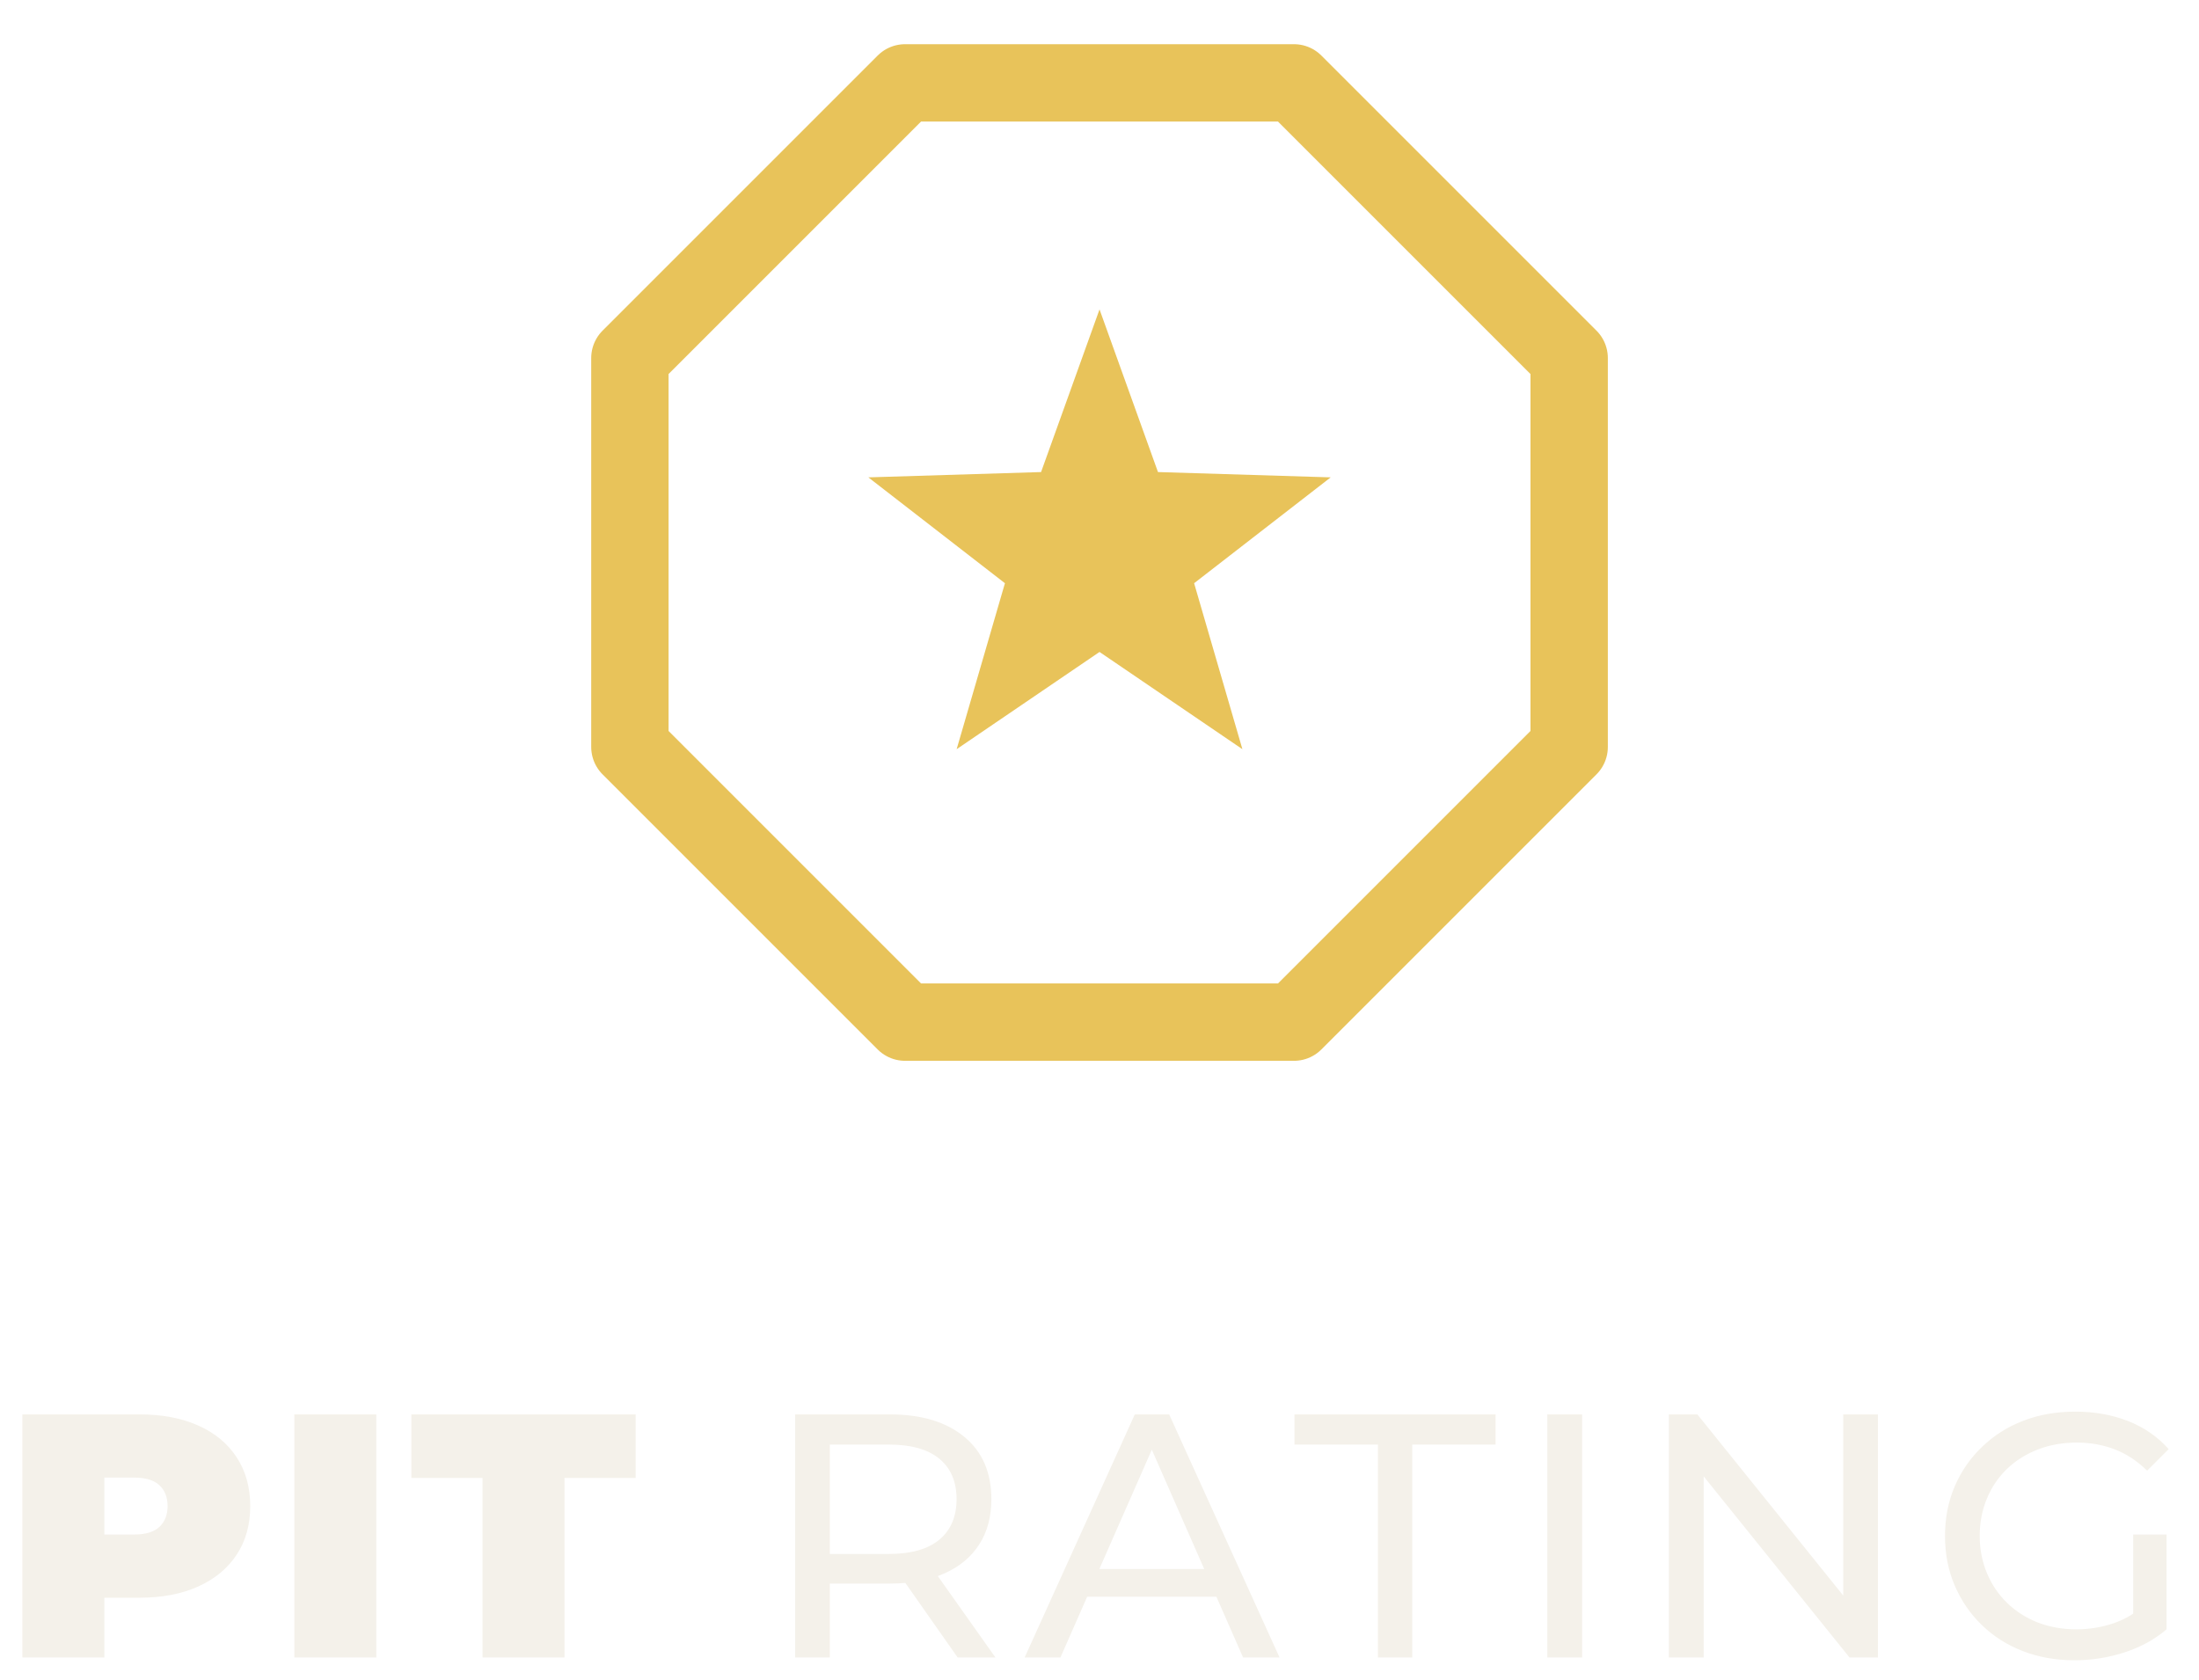
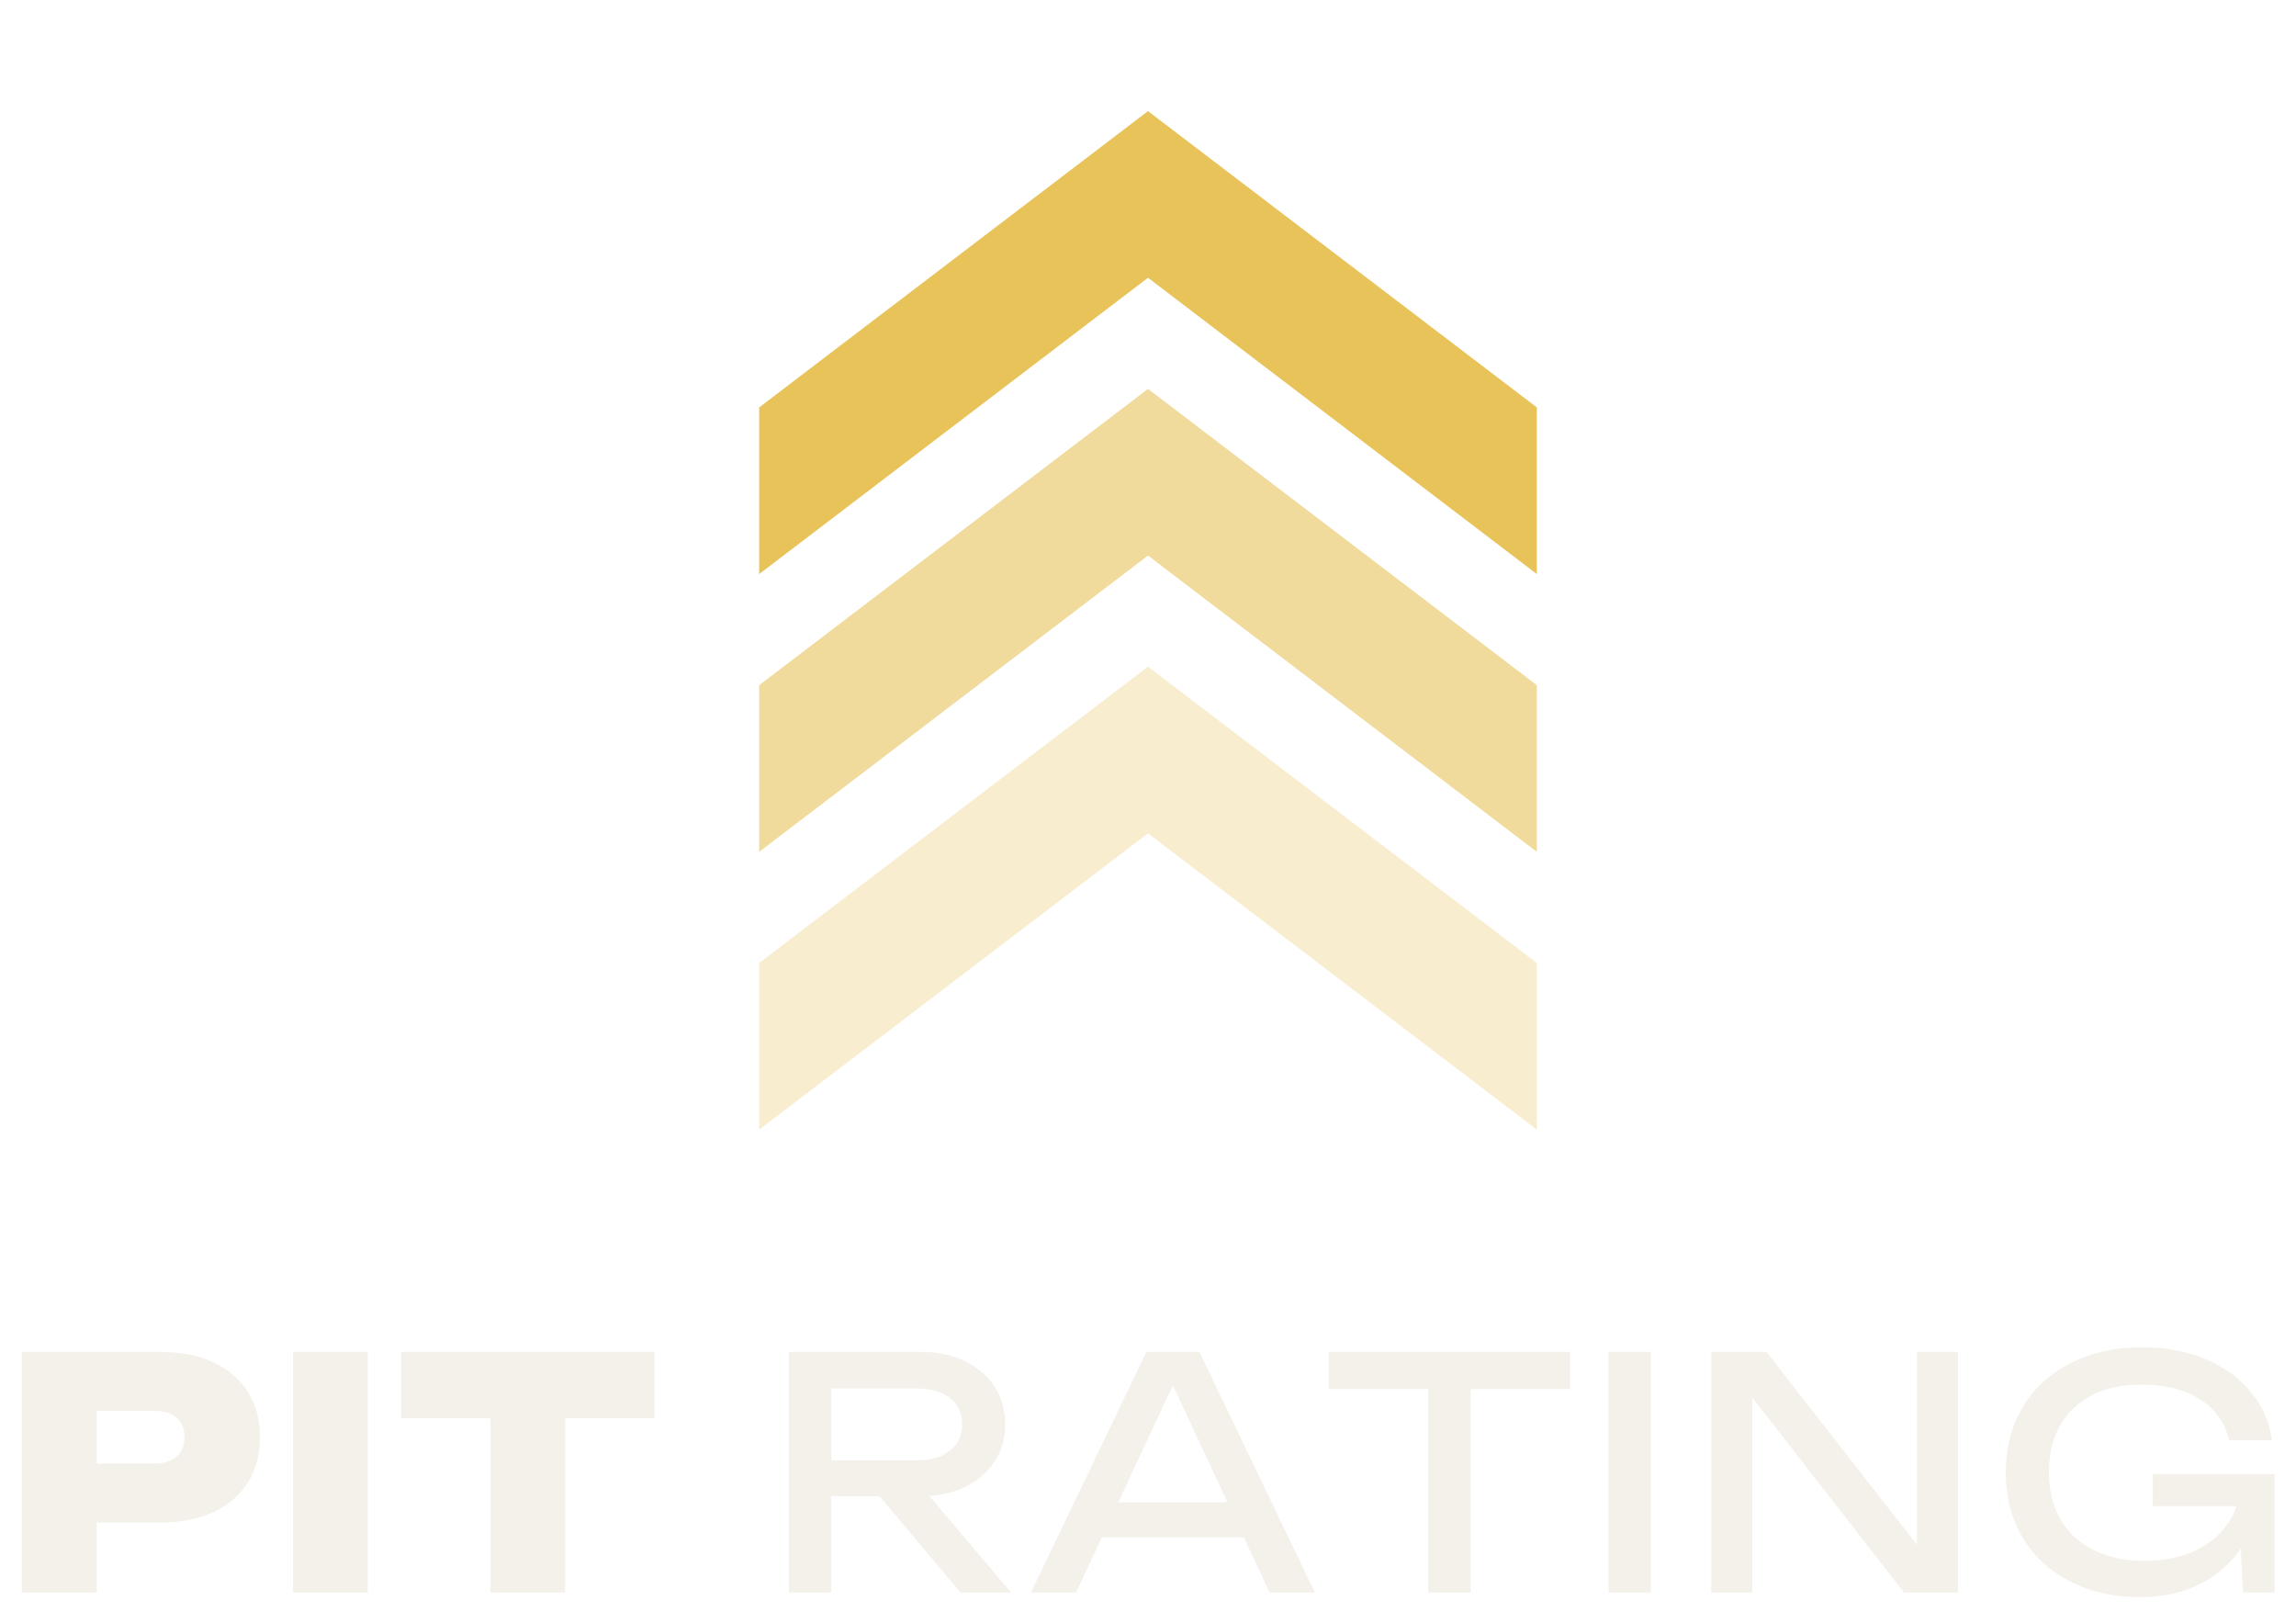
- <svg xmlns="http://www.w3.org/2000/svg" viewBox="0 0 198.53 152.00" width="199" height="152" role="img" aria-label="PIT RATING">
-   <g transform="translate(49.26714 0) scale(1)">
-     <polygon points="67.6,7.5 92.5,32.4 92.5,67.6 67.6,92.5 32.4,92.5 7.5,67.6 7.5,32.4 32.4,7.5" fill="none" stroke="#e8c35a" stroke-width="7" stroke-linejoin="round" />
-     <path d="M50 28 L55.29 42.72 L70.92 43.2 L58.56 52.78 L62.93 67.8 L50 59 L37.07 67.8 L41.44 52.78 L29.08 43.2 L44.71 42.72 Z" fill="#e8c35a" />
+ <svg xmlns="http://www.w3.org/2000/svg" viewBox="0 0 247.8 174" width="248" height="174" role="img" aria-label="PIT RATING">
+   <g transform="translate(73.9 0) scale(1)">
+     <path d="M8 44L50 12 92 44V62L50 30 8 62Z" fill="#e8c35a" />
+     <path d="M8 74L50 42 92 74V92L50 60 8 92Z" fill="#e8c35a" fill-opacity="0.6" />
+     <path d="M8 104L50 72 92 104V122L50 90 8 122Z" fill="#e8c35a" fill-opacity="0.3" />
  </g>
-   <path d="M1.79 150V128H12.38Q15.46 128 17.71 129.01Q19.96 130.01 21.18 131.88Q22.41 133.75 22.41 136.3Q22.41 138.84 21.18 140.7Q19.96 142.55 17.71 143.57Q15.46 144.59 12.38 144.59H5.91L9.21 141.42V150ZM9.21 142.24 5.91 138.87H11.91Q13.45 138.87 14.19 138.18Q14.93 137.49 14.93 136.3Q14.93 135.1 14.19 134.41Q13.45 133.72 11.91 133.72H5.91L9.21 130.36ZM26.4 150V128H33.82V150ZM43.43 150V133.75H36.99V128H57.29V133.75H50.85V150Z" fill="#f4f1ea" />
-   <path d="M71.72 150V128H80.3Q84.57 128 87.03 130.03Q89.48 132.05 89.48 135.67Q89.48 138.06 88.38 139.77Q87.28 141.48 85.23 142.39Q83.19 143.31 80.3 143.31H73.45L74.86 141.86V150ZM86.43 150 80.83 142.02H84.2L89.85 150ZM74.86 142.17 73.45 140.63H80.21Q83.22 140.63 84.78 139.33Q86.33 138.03 86.33 135.67Q86.33 133.31 84.78 132.02Q83.22 130.73 80.21 130.73H73.45L74.86 129.16ZM92.49 150 102.46 128H105.57L115.56 150H112.26L103.37 129.76H104.63L95.73 150ZM96.74 144.5 97.59 141.99H109.97L110.88 144.5ZM124.46 150V130.73H116.91V128H135.11V130.73H127.57V150ZM139.79 150V128H142.94V150ZM150.79 150V128H153.37L167.92 146.07H166.57V128H169.71V150H167.14L152.59 131.93H153.94V150ZM187.5 150.25Q184.96 150.25 182.82 149.42Q180.68 148.59 179.11 147.06Q177.54 145.54 176.66 143.49Q175.78 141.45 175.78 139Q175.78 136.55 176.66 134.51Q177.54 132.46 179.13 130.94Q180.71 129.41 182.85 128.58Q184.99 127.75 187.57 127.75Q190.17 127.75 192.34 128.6Q194.51 129.45 196.02 131.14L194.07 133.09Q192.72 131.77 191.13 131.16Q189.55 130.55 187.69 130.55Q185.81 130.55 184.19 131.17Q182.57 131.8 181.39 132.93Q180.21 134.07 179.57 135.62Q178.92 137.18 178.92 139Q178.92 140.79 179.57 142.35Q180.21 143.9 181.39 145.05Q182.57 146.2 184.17 146.83Q185.77 147.45 187.66 147.45Q189.42 147.45 191.04 146.9Q192.66 146.35 194.04 145.07L195.83 147.45Q194.2 148.84 192.01 149.54Q189.83 150.25 187.5 150.25ZM195.83 147.45 192.81 147.05V138.87H195.83Z" fill="#f4f1ea" />
+   <path d="M17.13 146Q20.52 146 22.97 147.14Q25.41 148.29 26.69 150.35Q27.98 152.41 27.98 155.22Q27.98 157.99 26.69 160.07Q25.41 162.15 22.97 163.3Q20.52 164.44 17.13 164.44H6V158.06H16.61Q18.13 158.06 18.98 157.3Q19.83 156.54 19.83 155.22Q19.83 153.83 18.98 153.11Q18.13 152.38 16.61 152.38H6.69L10.33 148.7V172H2.25V146ZM31.55 146H39.62V172H31.55ZM52.87 149.5H60.94V172H52.87ZM43.23 146H70.58V153.18H43.23Z" fill="#f4f1ea" />
+   <path d="M88.3 157.72H98.87Q101.16 157.72 102.49 156.68Q103.83 155.64 103.83 153.83Q103.83 152 102.49 150.97Q101.16 149.95 98.87 149.95H87.64L89.68 147.39V172H85.11V146H99.29Q102.02 146 104.09 146.99Q106.15 147.98 107.31 149.73Q108.47 151.48 108.47 153.83Q108.47 156.12 107.31 157.87Q106.15 159.62 104.09 160.61Q102.02 161.6 99.29 161.6H88.3ZM93.43 159.83H98.8L109.13 172H103.65ZM117.38 166.04V162.26H135.55V166.04ZM129.45 146 141.93 172H137.04L125.7 147.73H127.47L116.13 172H111.25L123.73 146ZM154.16 148.11H158.74V172H154.16ZM143.42 146H169.49V150.02H143.42ZM173.65 146H178.22V172H173.65ZM208.83 169.23 206.96 169.43V146H211.4V172H205.57L187.34 148.57L189.18 148.36V172H184.74V146H190.7ZM243.95 160.7Q243.91 163.13 243.01 165.26Q242.11 167.39 240.45 169.02Q238.78 170.65 236.41 171.57Q234.03 172.49 230.98 172.49Q227.9 172.49 225.26 171.55Q222.63 170.61 220.67 168.86Q218.71 167.11 217.64 164.62Q216.56 162.12 216.56 159Q216.56 155.88 217.65 153.38Q218.75 150.89 220.72 149.14Q222.7 147.39 225.37 146.45Q228.04 145.51 231.23 145.51Q235.21 145.51 238.21 146.81Q241.21 148.11 243.05 150.37Q244.89 152.62 245.3 155.53H240.66Q240.27 153.7 239.01 152.34Q237.74 150.99 235.77 150.26Q233.79 149.54 231.19 149.54Q228.14 149.54 225.91 150.66Q223.67 151.79 222.44 153.9Q221.21 156.02 221.21 159Q221.21 161.98 222.47 164.13Q223.74 166.28 226.06 167.42Q228.38 168.57 231.54 168.57Q234.59 168.57 236.88 167.53Q239.17 166.49 240.48 164.63Q241.8 162.78 241.9 160.32ZM232.44 162.67V159.21H245.58V172H242.18L241.63 161.22L242.7 162.67Z" fill="#f4f1ea" />
</svg>
